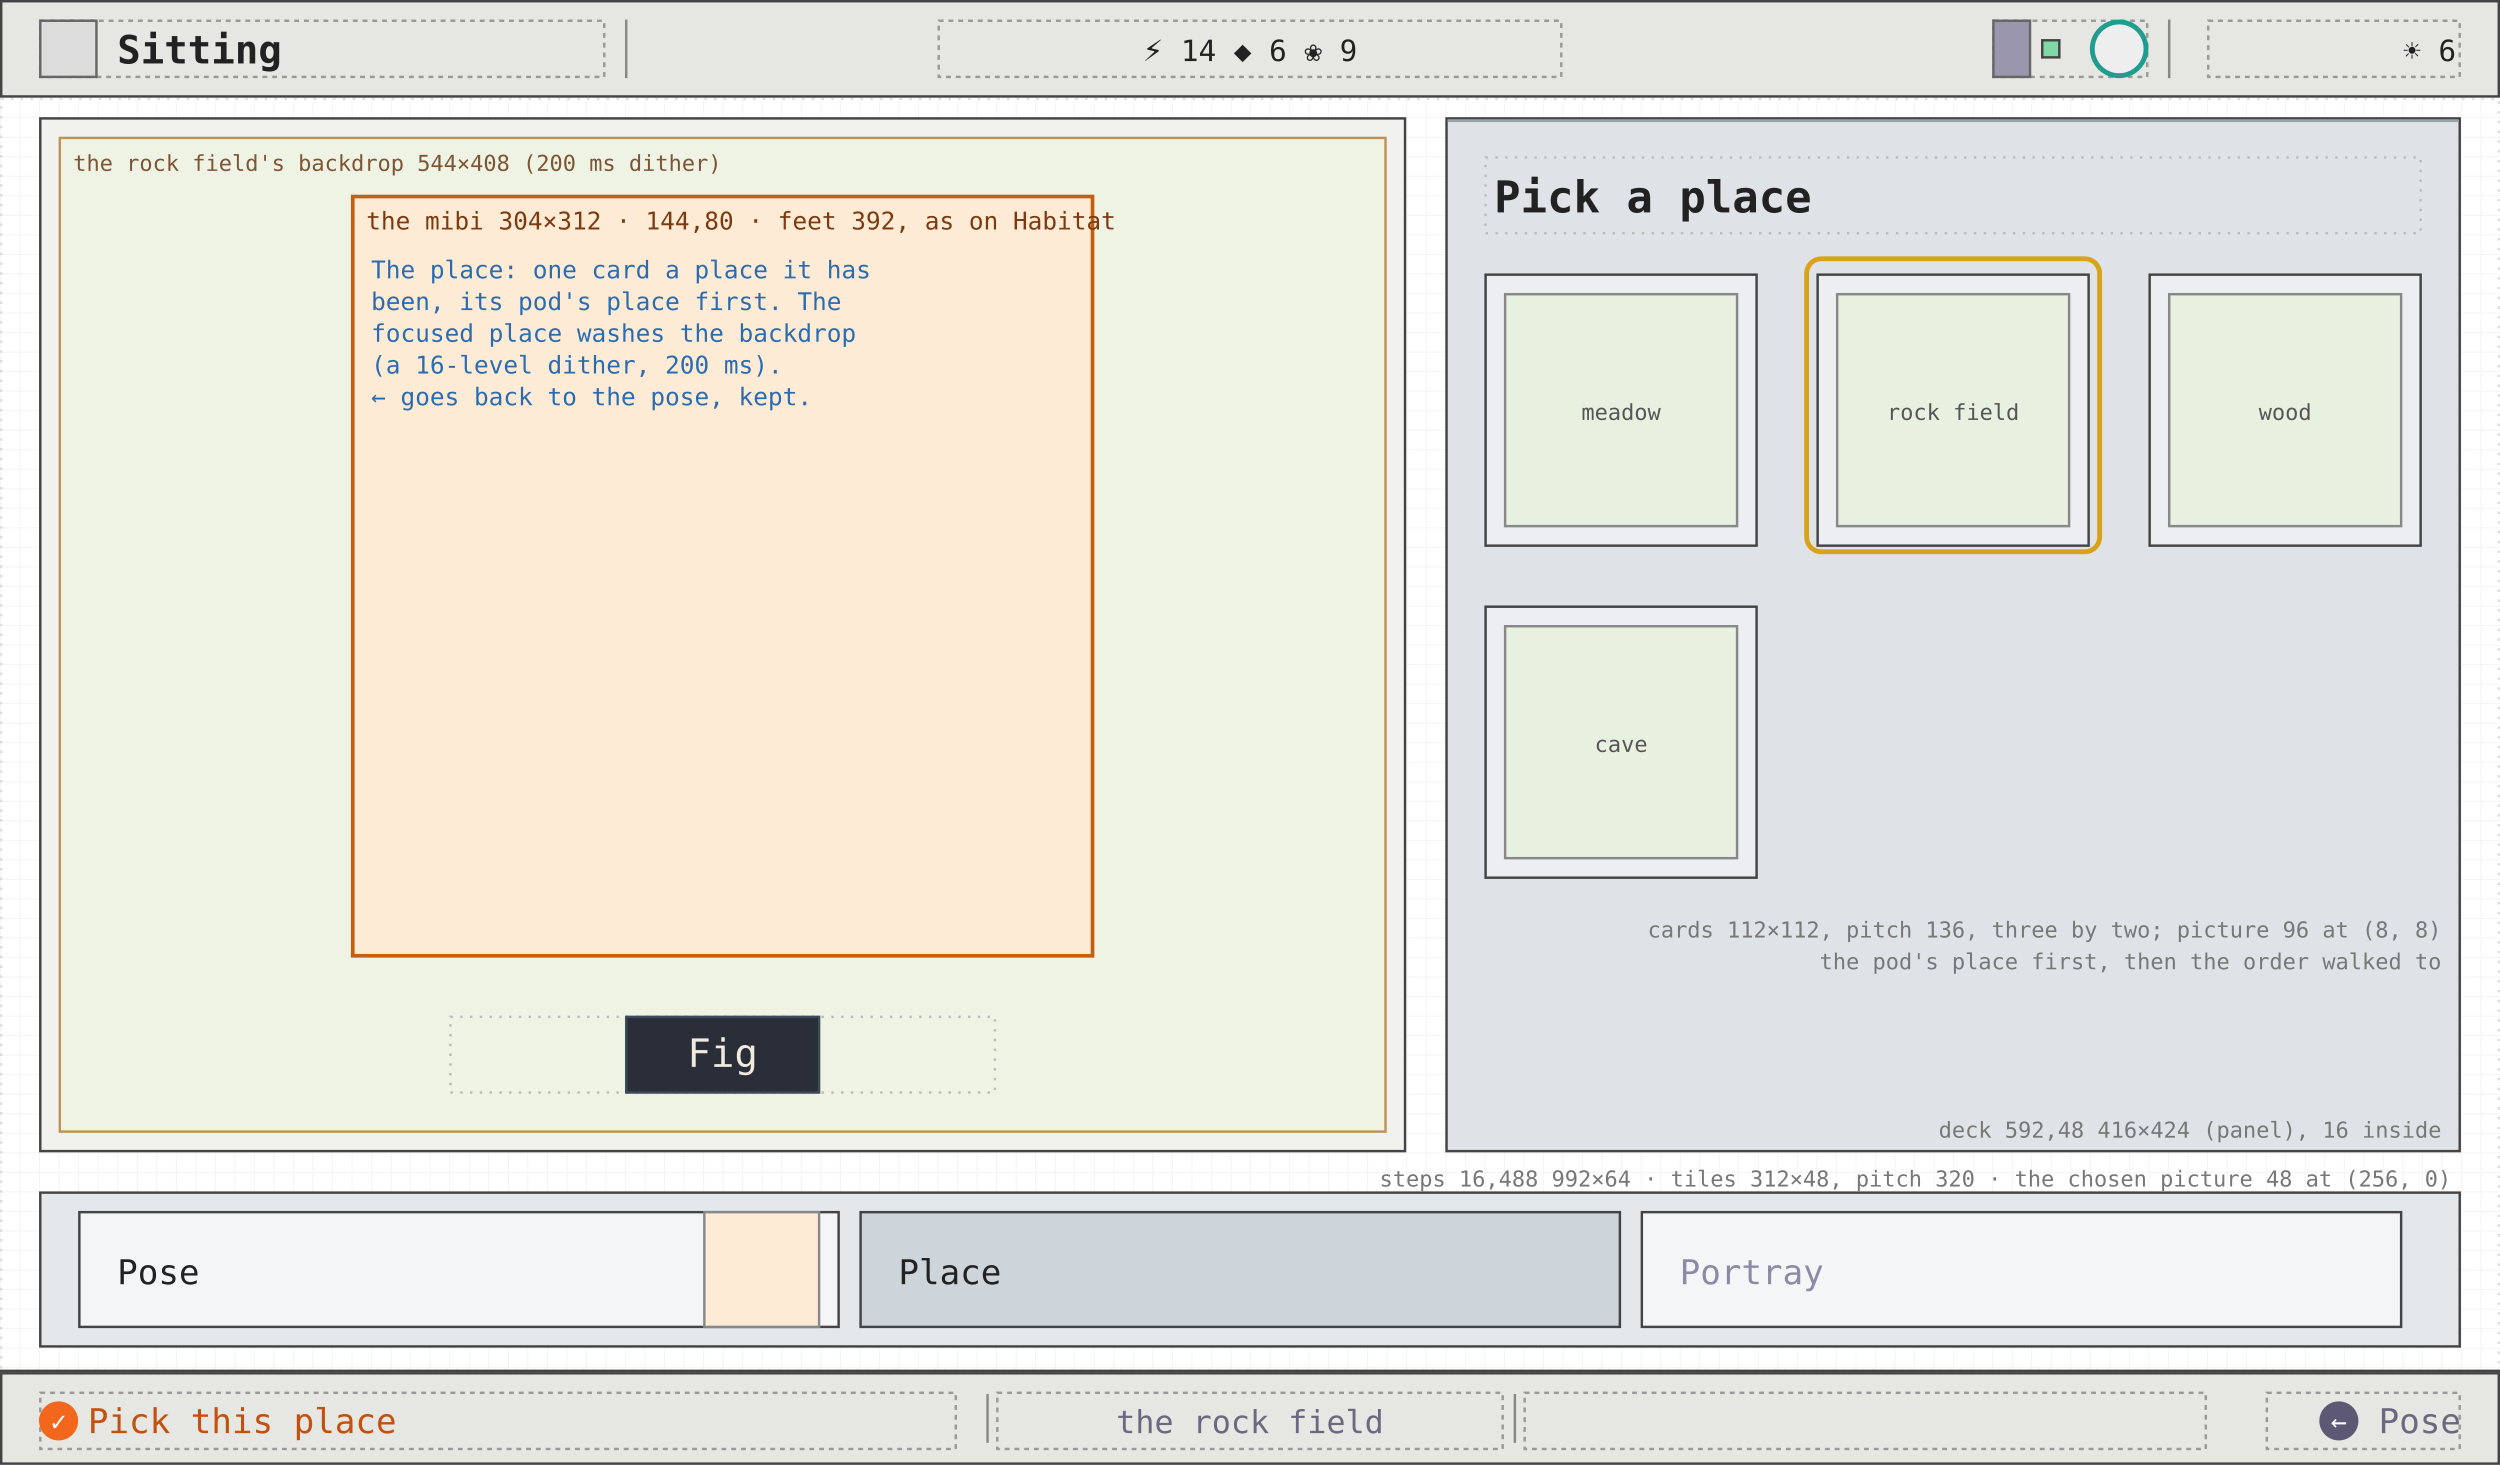
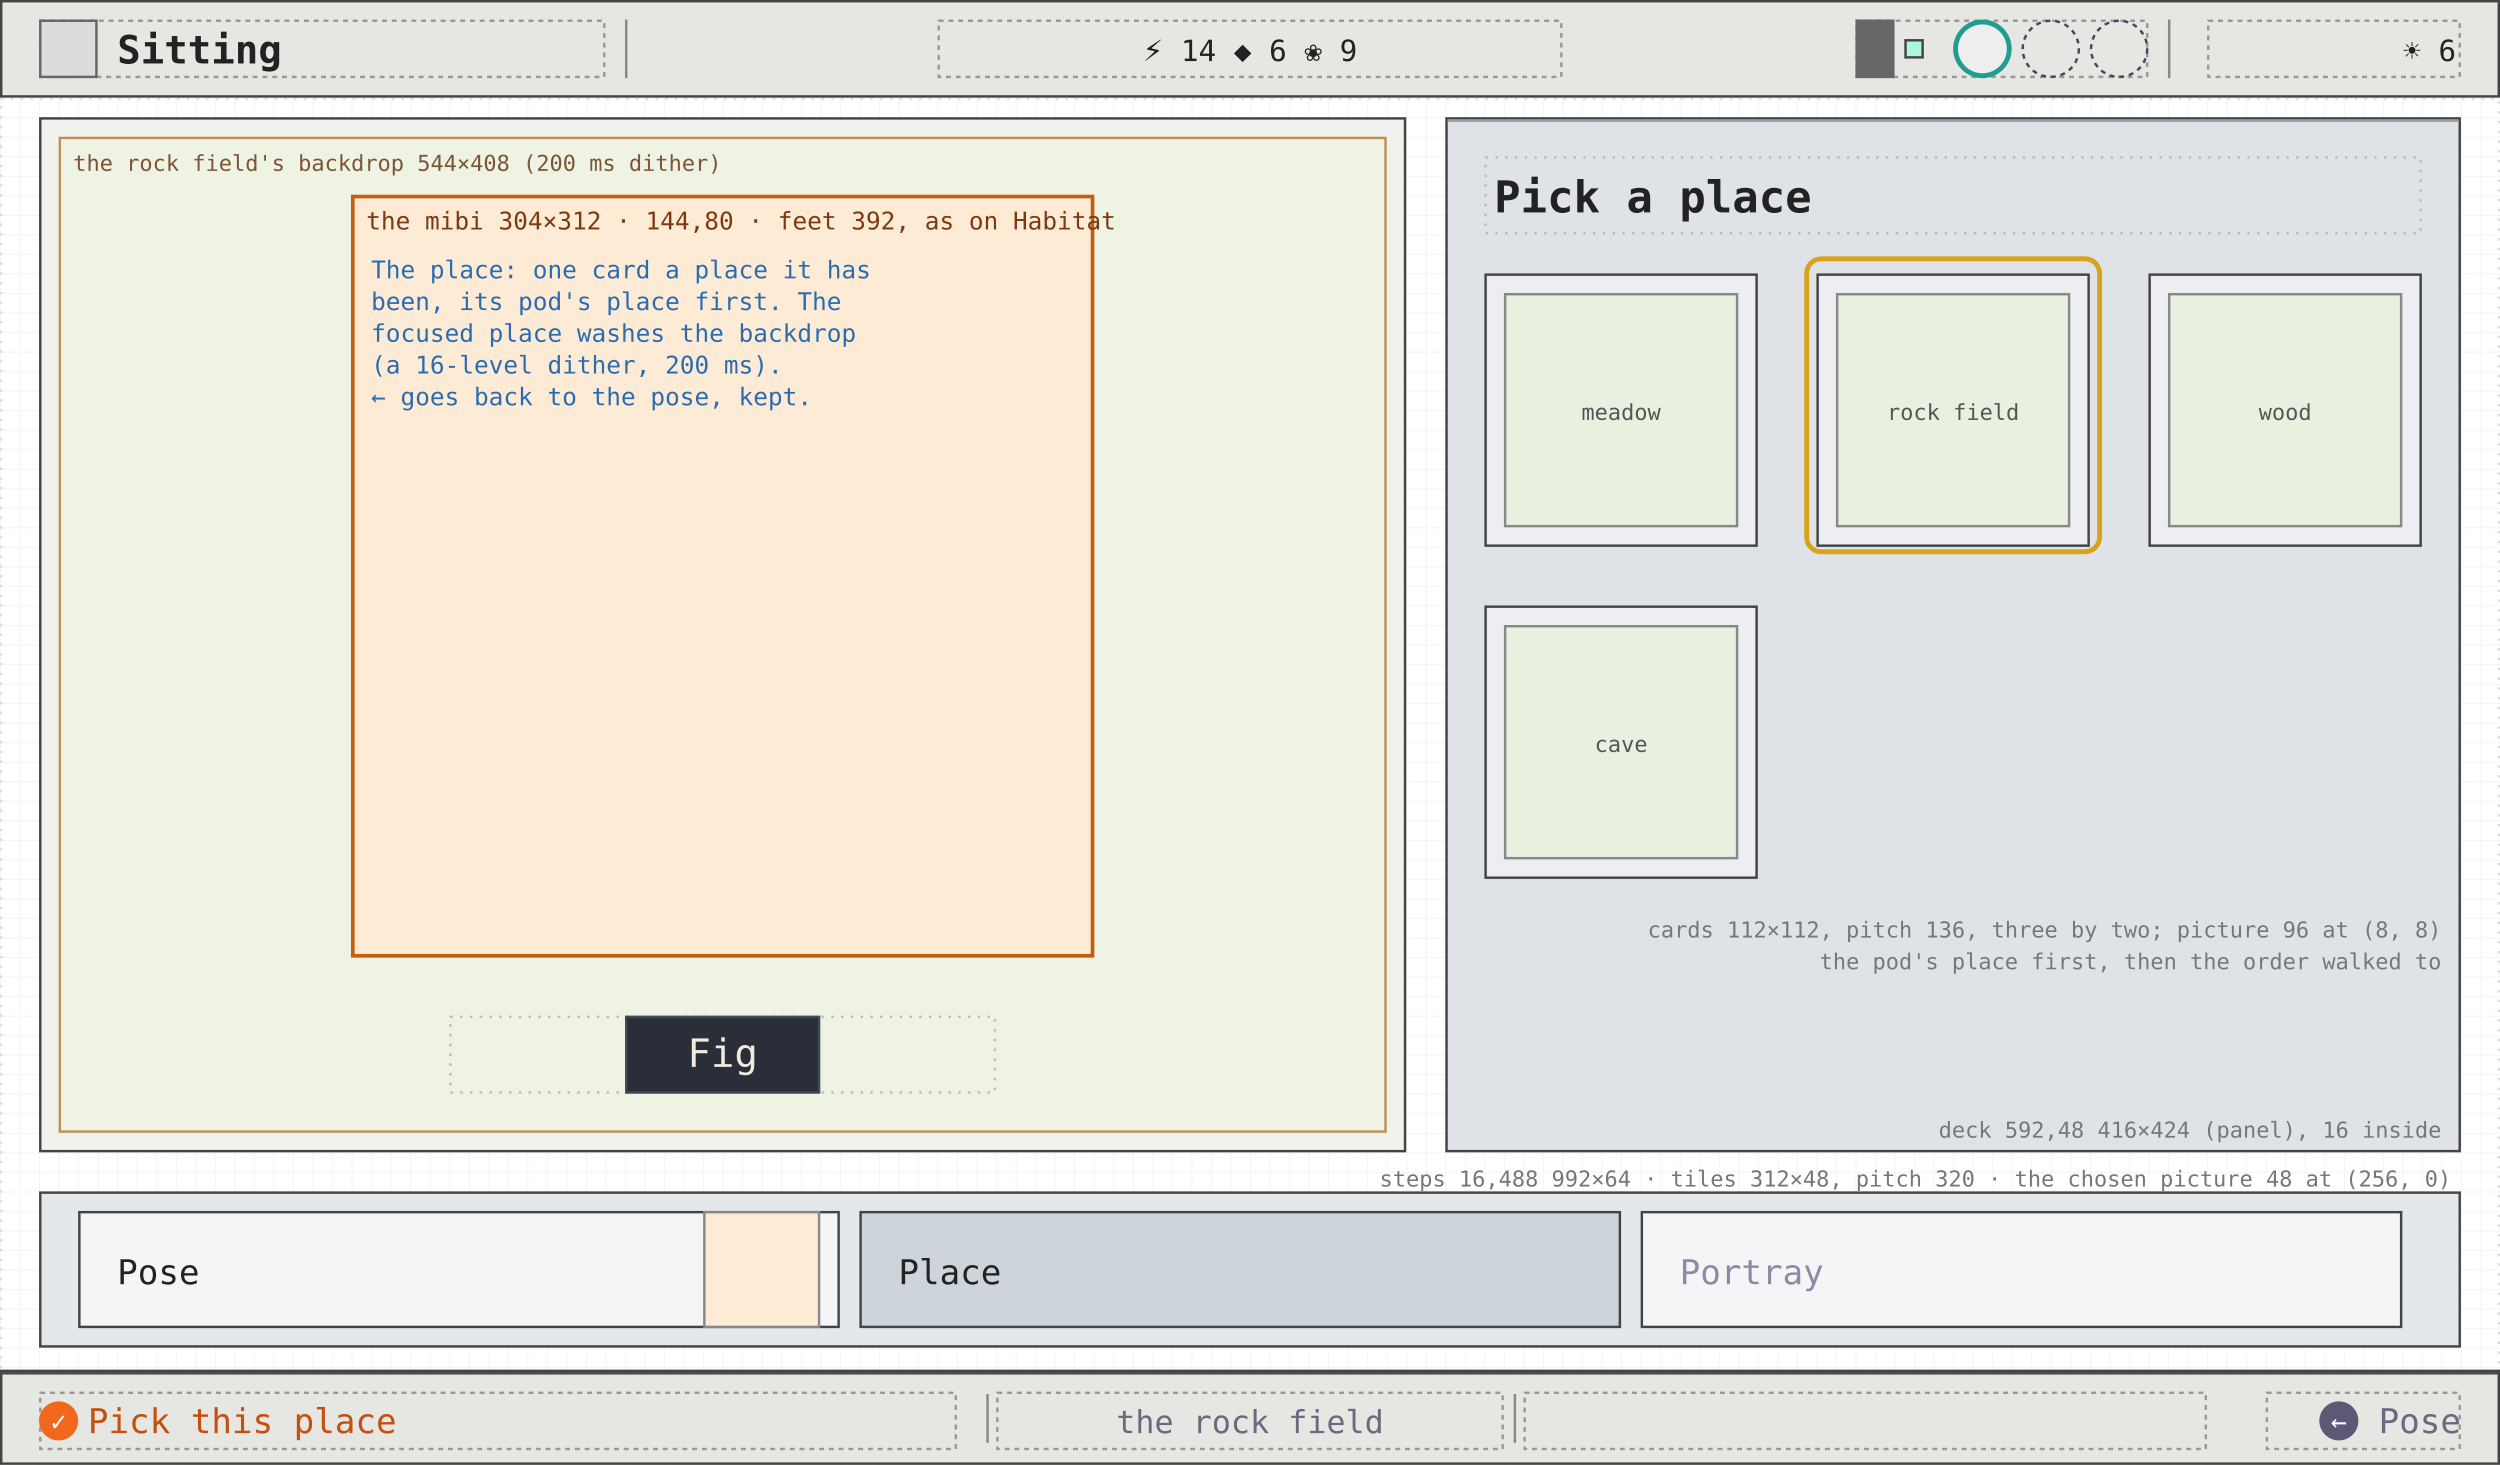
<svg xmlns="http://www.w3.org/2000/svg" viewBox="0 0 1024 600" width="1024" height="600" font-family="ui-monospace, Menlo, Consolas, monospace">
  <defs>
    <pattern id="g8" width="8" height="8" patternUnits="userSpaceOnUse">
      <path d="M8 0H0V8" fill="none" stroke="#efefef" stroke-width="0.5" />
    </pattern>
  </defs>
  <rect width="1024" height="600" fill="#ffffff" />
  <rect width="1024" height="600" fill="url(#g8)" />
  <rect x="0.5" y="40.5" width="1023" height="521" fill="none" stroke="#ddd" stroke-width="1" stroke-dasharray="1 3" />
  <rect x="16.5" y="48.5" width="559" height="423" fill="#f1f1ee" stroke="#444" stroke-width="1" />
  <rect x="24.5" y="56.5" width="543" height="407" fill="#eef3e4" stroke="#bf9157" stroke-width="1" />
  <text x="30" y="70" font-size="9" fill="#7d5435">the rock field's backdrop 544×408 (200 ms dither)</text>
  <rect x="144.5" y="80.5" width="303" height="311" fill="#fdebd6" stroke="#c45f12" stroke-width="1.5" />
  <text x="150" y="94" font-size="10" fill="#7d3a10">the mibi 304×312 · 144,80 · feet 392, as on Habitat</text>
  <text x="152" y="114" font-size="10" fill="#2b6cb0">The place: one card a place it has</text>
  <text x="152" y="127" font-size="10" fill="#2b6cb0">been, its pod's place first. The</text>
  <text x="152" y="140" font-size="10" fill="#2b6cb0">focused place washes the backdrop</text>
  <text x="152" y="153" font-size="10" fill="#2b6cb0">(a 16-level dither, 200 ms).</text>
  <text x="152" y="166" font-size="10" fill="#2b6cb0">← goes back to the pose, kept.</text>
  <rect x="184.5" y="416.5" width="223" height="31" fill="none" stroke="#bbb" stroke-width="1" stroke-dasharray="1 3" />
  <rect x="256.5" y="416.5" width="79" height="31" fill="#2a2e38" stroke="#3c4b57" />
  <text x="296" y="437" font-size="16" fill="#f1ebdf" text-anchor="middle" font-weight="500">Fig</text>
  <rect x="592.5" y="48.5" width="415" height="423" fill="#dfe3e7" stroke="#444" stroke-width="1" />
  <line x1="593" y1="49.5" x2="1007" y2="49.5" stroke="#9aa3ab" stroke-width="1" />
  <text x="1000" y="466" font-size="9" fill="#777" text-anchor="end">deck 592,48 416×424 (panel), 16 inside</text>
  <rect x="608.5" y="64.5" width="383" height="31" fill="none" stroke="#bbb" stroke-width="1" stroke-dasharray="1 3" />
  <text x="612" y="87" font-size="18" fill="#222" font-weight="600">Pick a place</text>
  <rect x="608.5" y="112.5" width="111" height="111" fill="#eceef1" stroke="#444" stroke-width="1" />
  <rect x="616.5" y="120.5" width="95" height="95" fill="#e8f0e0" stroke="#888" stroke-width="1" />
  <text x="664" y="172" font-size="9" fill="#555" text-anchor="middle">meadow</text>
  <rect x="744.5" y="112.5" width="111" height="111" fill="#eceef1" stroke="#444" stroke-width="1" />
  <rect x="752.5" y="120.5" width="95" height="95" fill="#e8f0e0" stroke="#888" stroke-width="1" />
  <text x="800" y="172" font-size="9" fill="#555" text-anchor="middle">rock field</text>
  <rect x="880.5" y="112.5" width="111" height="111" fill="#eceef1" stroke="#444" stroke-width="1" />
  <rect x="888.5" y="120.5" width="95" height="95" fill="#e8f0e0" stroke="#888" stroke-width="1" />
  <text x="936" y="172" font-size="9" fill="#555" text-anchor="middle">wood</text>
  <rect x="608.5" y="248.5" width="111" height="111" fill="#eceef1" stroke="#444" stroke-width="1" />
  <rect x="616.5" y="256.5" width="95" height="95" fill="#e8f0e0" stroke="#888" stroke-width="1" />
  <text x="664" y="308" font-size="9" fill="#555" text-anchor="middle">cave</text>
  <rect x="740" y="106" width="120" height="120" fill="none" stroke="#d9a21b" stroke-width="2" rx="6" />
  <text x="1000" y="384" font-size="9" fill="#777" text-anchor="end">cards 112×112, pitch 136, three by two; picture 96 at (8, 8)</text>
  <text x="1000" y="397" font-size="9" fill="#777" text-anchor="end">the pod's place first, then the order walked to</text>
  <rect x="16.5" y="488.5" width="991" height="63" fill="#e4e8ea" stroke="#444" stroke-width="1" />
  <rect x="32.5" y="496.5" width="311" height="47" fill="#f4f5f7" stroke="#444" stroke-width="1" />
  <text x="48" y="526" font-size="14" fill="#222">Pose</text>
  <rect x="288.5" y="496.5" width="47" height="47" fill="#fdebd6" stroke="#888" stroke-width="1" />
  <rect x="352.5" y="496.5" width="311" height="47" fill="#cdd5db" stroke="#444" stroke-width="1" />
  <text x="368" y="526" font-size="14" fill="#222">Place</text>
  <rect x="672.5" y="496.5" width="311" height="47" fill="#f4f5f7" stroke="#444" stroke-width="1" />
  <text x="688" y="526" font-size="14" fill="#8d8aa6">Portray</text>
  <text x="1004" y="486" font-size="9" fill="#777" text-anchor="end">steps 16,488 992×64 · tiles 312×48, pitch 320 · the chosen picture 48 at (256, 0)</text>
  <rect x="0.5" y="0.5" width="1023" height="39" fill="#e6e6e2" stroke="#444" stroke-width="1" />
  <rect x="16.5" y="8.5" width="231" height="23" fill="none" stroke="#999" stroke-width="1" stroke-dasharray="2 2" />
  <rect x="16.5" y="8.5" width="23" height="23" fill="#dcdcdc" stroke="#666" stroke-width="1" />
  <text x="48" y="26" font-size="16" fill="#222" font-weight="600">Sitting</text>
  <line x1="256.5" y1="8" x2="256.5" y2="32" stroke="#888" stroke-width="1" />
  <line x1="888.5" y1="8" x2="888.5" y2="32" stroke="#888" stroke-width="1" />
  <rect x="384.5" y="8.5" width="255" height="23" fill="none" stroke="#999" stroke-width="1" stroke-dasharray="2 2" />
  <text x="512" y="25" font-size="12" fill="#222" text-anchor="middle">⚡ 14   ◆ 6   ❀ 9</text>
-   <rect x="816.5" y="8.5" width="63" height="23" fill="none" stroke="#999" stroke-width="1" stroke-dasharray="2 2" />
-   <rect x="816.5" y="8.5" width="15" height="23" fill="#9a96ae" stroke="#666" stroke-width="1" />
-   <rect x="836.5" y="16.5" width="7" height="7" fill="#7fd8a6" stroke="#444" stroke-width="1" />
-   <circle cx="868" cy="20" r="11" fill="#eee" stroke="#1f9d8f" stroke-width="2" />
+   <rect x="760.5" y="8.5" width="119" height="23" fill="none" stroke="#999" stroke-width="1" stroke-dasharray="2 2" />
+   <rect x="760.5" y="8.5" width="15" height="23" fill="#666" stroke="#666" stroke-width="1" />
+   <rect x="780.5" y="16.5" width="7" height="7" fill="#adf6e0" stroke="#444" stroke-width="1" />
+   <circle cx="812" cy="20" r="11" fill="#eee" stroke="#1f9d8f" stroke-width="2" />
+   <circle cx="840" cy="20" r="11.5" fill="none" stroke="#3c4b57" stroke-width="1" stroke-dasharray="2 2" />
+   <circle cx="868" cy="20" r="11.5" fill="none" stroke="#3c4b57" stroke-width="1" stroke-dasharray="2 2" />
  <rect x="904.5" y="8.5" width="103" height="23" fill="none" stroke="#999" stroke-width="1" stroke-dasharray="2 2" />
  <text x="1006" y="25" font-size="12" fill="#222" text-anchor="end">☀ 6</text>
  <line x1="0" y1="561.5" x2="1024" y2="561.5" stroke="#444" stroke-width="1" />
  <rect x="0.5" y="562.5" width="1023" height="37" fill="#e6e6e2" stroke="#444" stroke-width="1" />
  <rect x="16.5" y="570.5" width="375" height="23" fill="none" stroke="#999" stroke-width="1" stroke-dasharray="2 2" />
  <rect x="408.5" y="570.5" width="207" height="23" fill="none" stroke="#999" stroke-width="1" stroke-dasharray="2 2" />
  <rect x="624.5" y="570.5" width="279" height="23" fill="none" stroke="#999" stroke-width="1" stroke-dasharray="2 2" />
  <rect x="928.5" y="570.5" width="79" height="23" fill="none" stroke="#999" stroke-width="1" stroke-dasharray="2 2" />
  <line x1="404.5" y1="571" x2="404.5" y2="591" stroke="#888" stroke-width="1" />
  <line x1="620.5" y1="571" x2="620.5" y2="591" stroke="#888" stroke-width="1" />
  <circle cx="24" cy="582" r="8" fill="#f2671b" />
  <text x="24" y="586" font-size="11" fill="#fff" text-anchor="middle">✓</text>
  <text x="36" y="587" font-size="14" fill="#c4500f">Pick this place</text>
  <text x="512" y="587" font-size="13" fill="#6b6880" text-anchor="middle">the rock field</text>
  <circle cx="958" cy="582" r="8" fill="#5d5974" />
  <text x="958" y="586" font-size="11" fill="#fff" text-anchor="middle">←</text>
  <text x="1008" y="587" font-size="14" fill="#6b6880" text-anchor="end" textLength="38" lengthAdjust="spacingAndGlyphs">Pose</text>
</svg>
